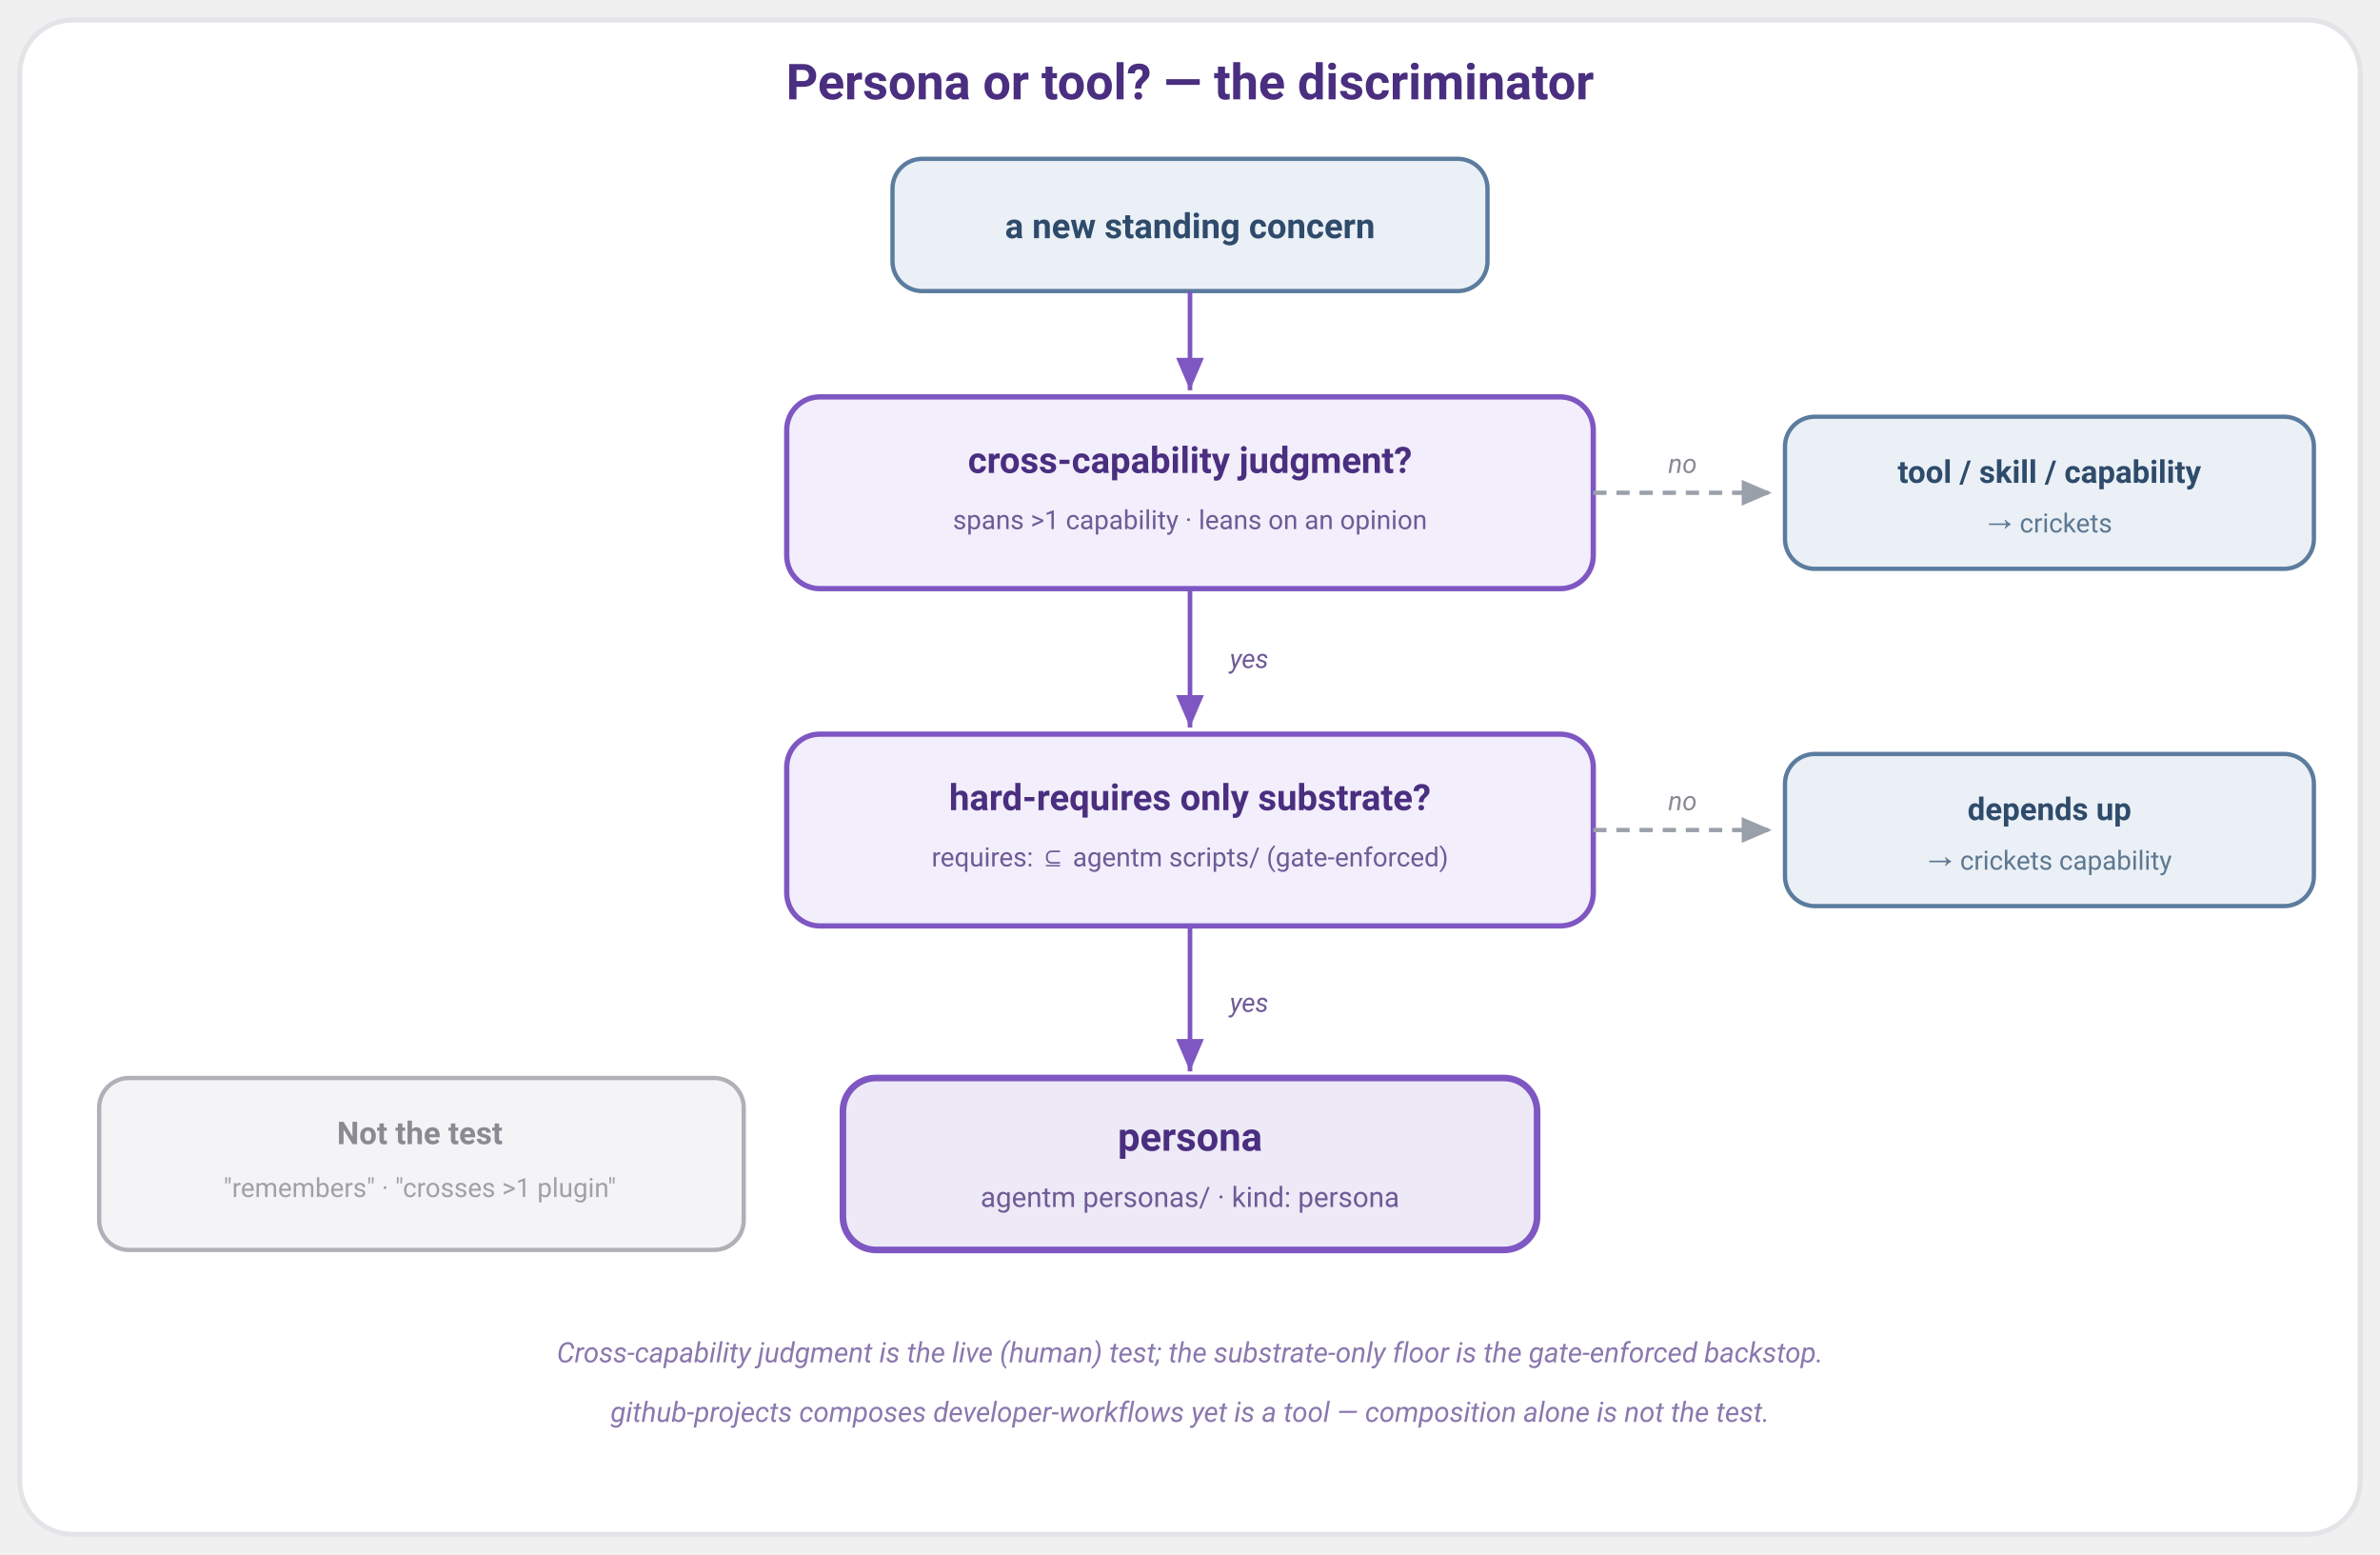
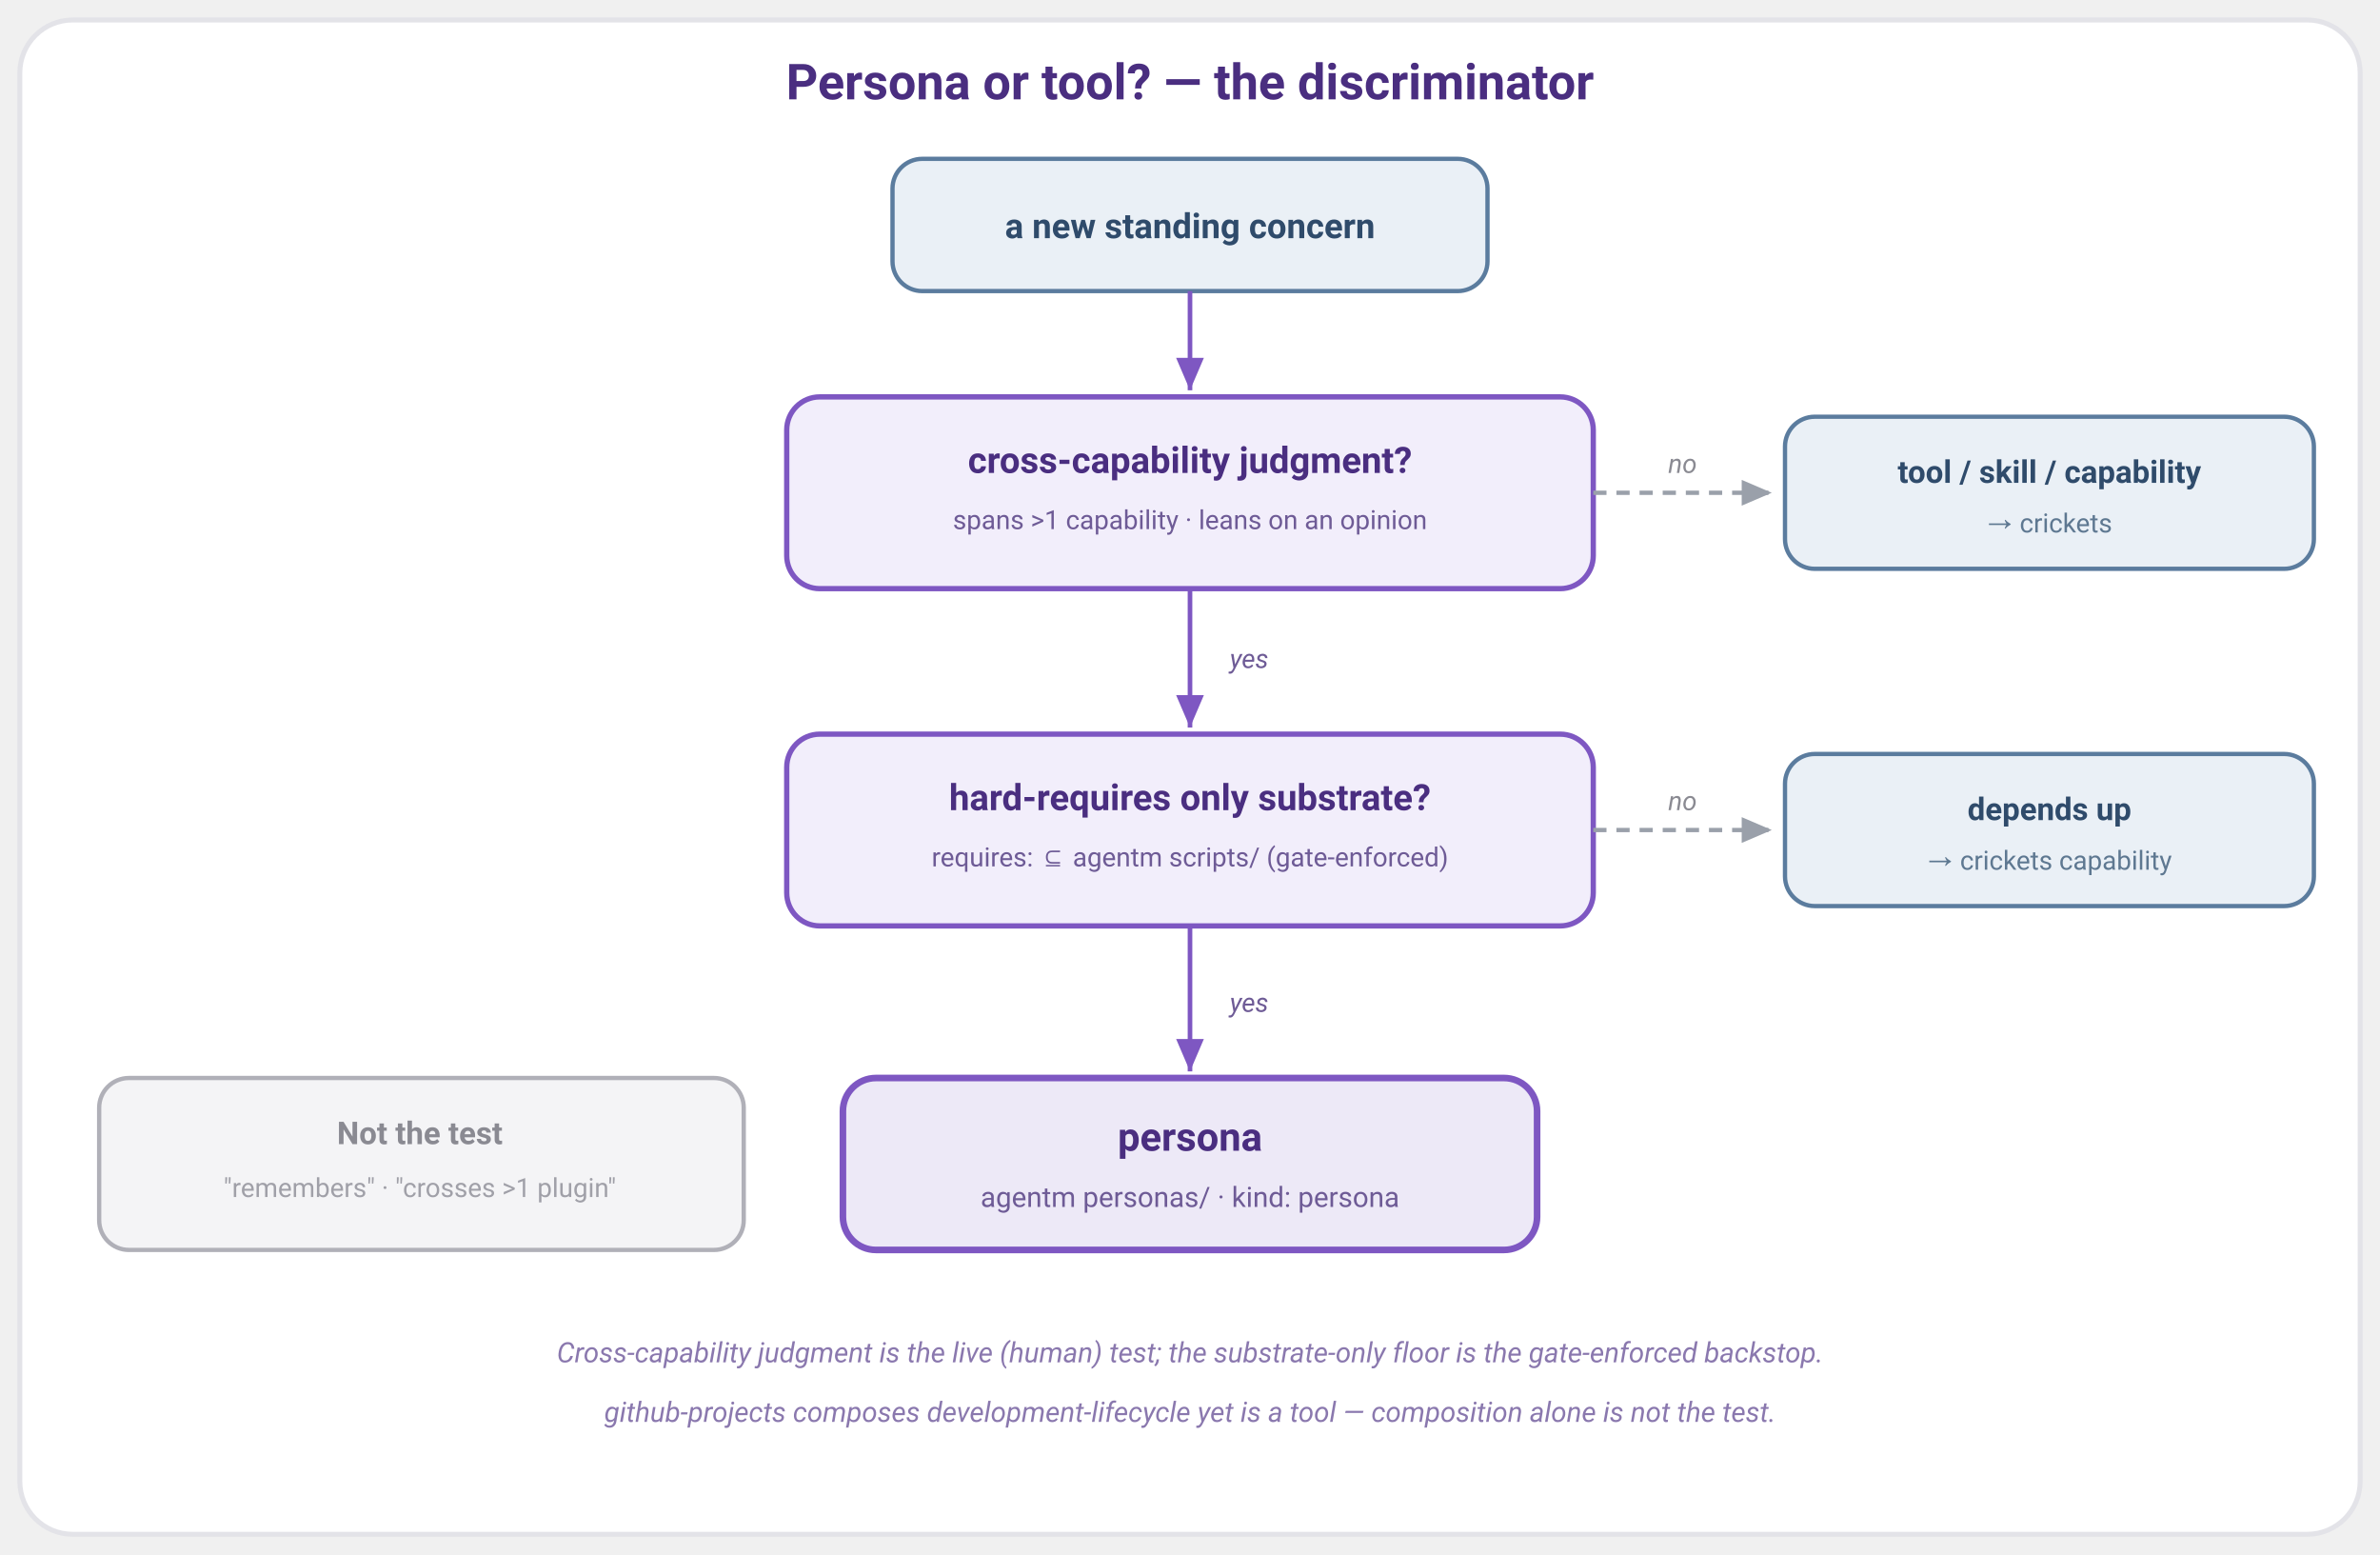
<svg xmlns="http://www.w3.org/2000/svg" viewBox="0 0 720 470" width="1040" height="679" font-family="-apple-system, BlinkMacSystemFont, 'Segoe UI', Roboto, Helvetica, Arial, sans-serif">
  <defs>
    <marker id="da" markerWidth="9" markerHeight="9" refX="7" refY="3" orient="auto">
      <path d="M0,0 L7,3 L0,6 Z" fill="#7E57C2" />
    </marker>
    <marker id="dg" markerWidth="9" markerHeight="9" refX="7" refY="3" orient="auto">
      <path d="M0,0 L7,3 L0,6 Z" fill="#9AA0AA" />
    </marker>
  </defs>
  <rect x="6" y="6" width="708" height="458" rx="16" fill="#ffffff" stroke="#E3E3E8" stroke-width="1.5" />
  <text x="360" y="30" text-anchor="middle" font-size="15" font-weight="700" fill="#4A2E80">Persona or tool? — the discriminator</text>
  <rect x="270" y="48" width="180" height="40" rx="9" fill="#EAF0F6" stroke="#5B7C9E" stroke-width="1.3" />
  <text x="360" y="72" text-anchor="middle" font-size="10.5" font-weight="700" fill="#2F4B6B">a new standing concern</text>
  <path d="M360,88 V118" fill="none" stroke="#7E57C2" stroke-width="1.4" marker-end="url(#da)" />
  <rect x="238" y="120" width="244" height="58" rx="10" fill="#F2EEFB" stroke="#7E57C2" stroke-width="1.6" />
  <text x="360" y="143" text-anchor="middle" font-size="11" font-weight="700" fill="#4A2E80">cross-capability judgment?</text>
  <text x="360" y="160" text-anchor="middle" font-size="8" fill="#6E5B96">spans &gt;1 capability · leans on an opinion</text>
  <path d="M482,149 H536" fill="none" stroke="#9AA0AA" stroke-width="1.3" stroke-dasharray="4 3" marker-end="url(#dg)" />
  <text x="509" y="143" text-anchor="middle" font-size="8" font-style="italic" fill="#8A8A92">no</text>
  <rect x="540" y="126" width="160" height="46" rx="9" fill="#EAF0F6" stroke="#5B7C9E" stroke-width="1.3" />
  <text x="620" y="146" text-anchor="middle" font-size="9.5" font-weight="700" fill="#2F4B6B">tool / skill / capability</text>
  <text x="620" y="161" text-anchor="middle" font-size="8" fill="#5E7891">→ crickets</text>
  <path d="M360,178 V220" fill="none" stroke="#7E57C2" stroke-width="1.4" marker-end="url(#da)" />
  <text x="372" y="202" text-anchor="start" font-size="8" font-style="italic" fill="#6E5B96">yes</text>
  <rect x="238" y="222" width="244" height="58" rx="10" fill="#F2EEFB" stroke="#7E57C2" stroke-width="1.6" />
  <text x="360" y="245" text-anchor="middle" font-size="11" font-weight="700" fill="#4A2E80">hard-requires only substrate?</text>
  <text x="360" y="262" text-anchor="middle" font-size="8" fill="#6E5B96">requires: ⊆ agentm scripts/ (gate-enforced)</text>
  <path d="M482,251 H536" fill="none" stroke="#9AA0AA" stroke-width="1.3" stroke-dasharray="4 3" marker-end="url(#dg)" />
  <text x="509" y="245" text-anchor="middle" font-size="8" font-style="italic" fill="#8A8A92">no</text>
  <rect x="540" y="228" width="160" height="46" rx="9" fill="#EAF0F6" stroke="#5B7C9E" stroke-width="1.3" />
  <text x="620" y="248" text-anchor="middle" font-size="9.5" font-weight="700" fill="#2F4B6B">depends up</text>
  <text x="620" y="263" text-anchor="middle" font-size="8" fill="#5E7891">→ crickets capability</text>
  <path d="M360,280 V324" fill="none" stroke="#7E57C2" stroke-width="1.4" marker-end="url(#da)" />
  <text x="372" y="306" text-anchor="start" font-size="8" font-style="italic" fill="#6E5B96">yes</text>
  <rect x="255" y="326" width="210" height="52" rx="10" fill="#EDE9F7" stroke="#7E57C2" stroke-width="2" />
  <text x="360" y="348" text-anchor="middle" font-size="12" font-weight="700" fill="#4A2E80">persona</text>
  <text x="360" y="365" text-anchor="middle" font-size="8.5" fill="#6E5B96">agentm personas/ · kind: persona</text>
  <rect x="30" y="326" width="195" height="52" rx="9" fill="#F4F4F6" stroke="#B0B0B8" stroke-width="1.3" />
  <text x="127" y="346" text-anchor="middle" font-size="9.5" font-weight="700" fill="#8A8A92">Not the test</text>
  <text x="127" y="362" text-anchor="middle" font-size="8" fill="#A0A0A8">"remembers" · "crosses &gt;1 plugin"</text>
  <text x="360" y="412" text-anchor="middle" font-size="8.5" font-style="italic" fill="#8A78AE">Cross-capability judgment is the live (human) test; the substrate-only floor is the gate-enforced backstop.</text>
-   <text x="360" y="430" text-anchor="middle" font-size="8.5" font-style="italic" fill="#8A78AE">github-projects composes developer-workflows yet is a tool — composition alone is not the test.</text>
+   <text x="360" y="430" text-anchor="middle" font-size="8.5" font-style="italic" fill="#8A78AE">github-projects composes development-lifecycle yet is a tool — composition alone is not the test.</text>
</svg>
